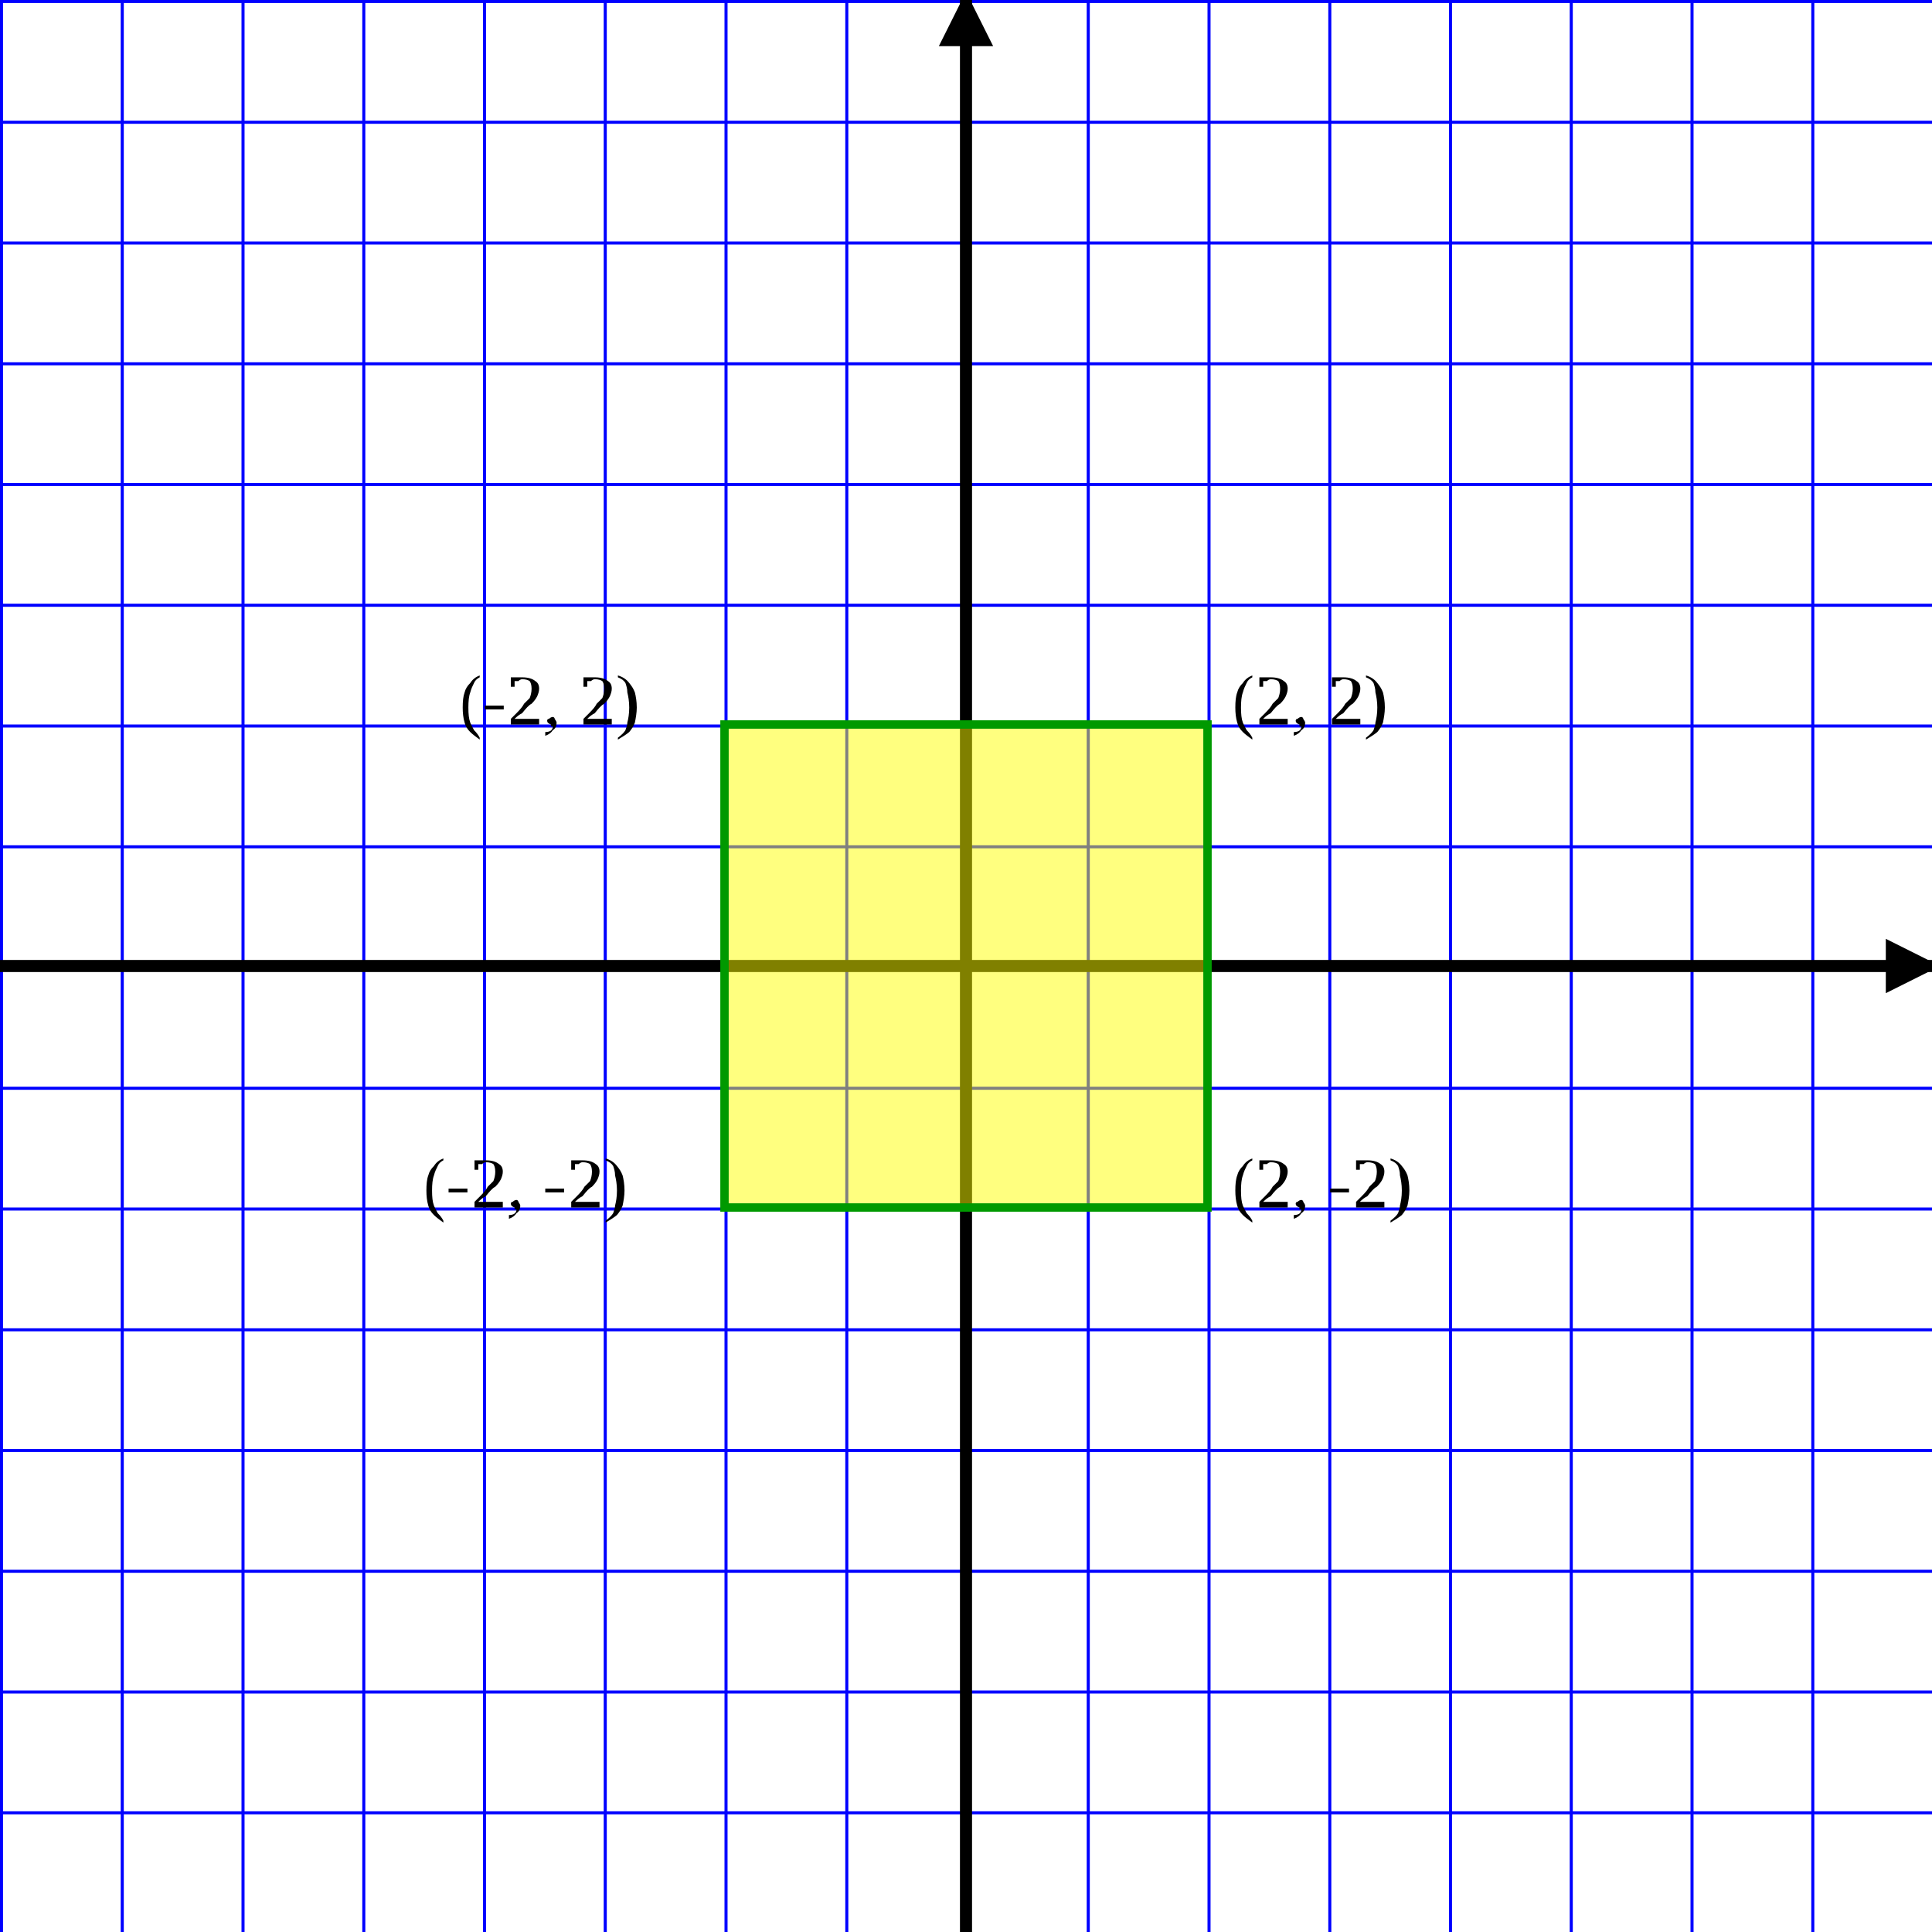
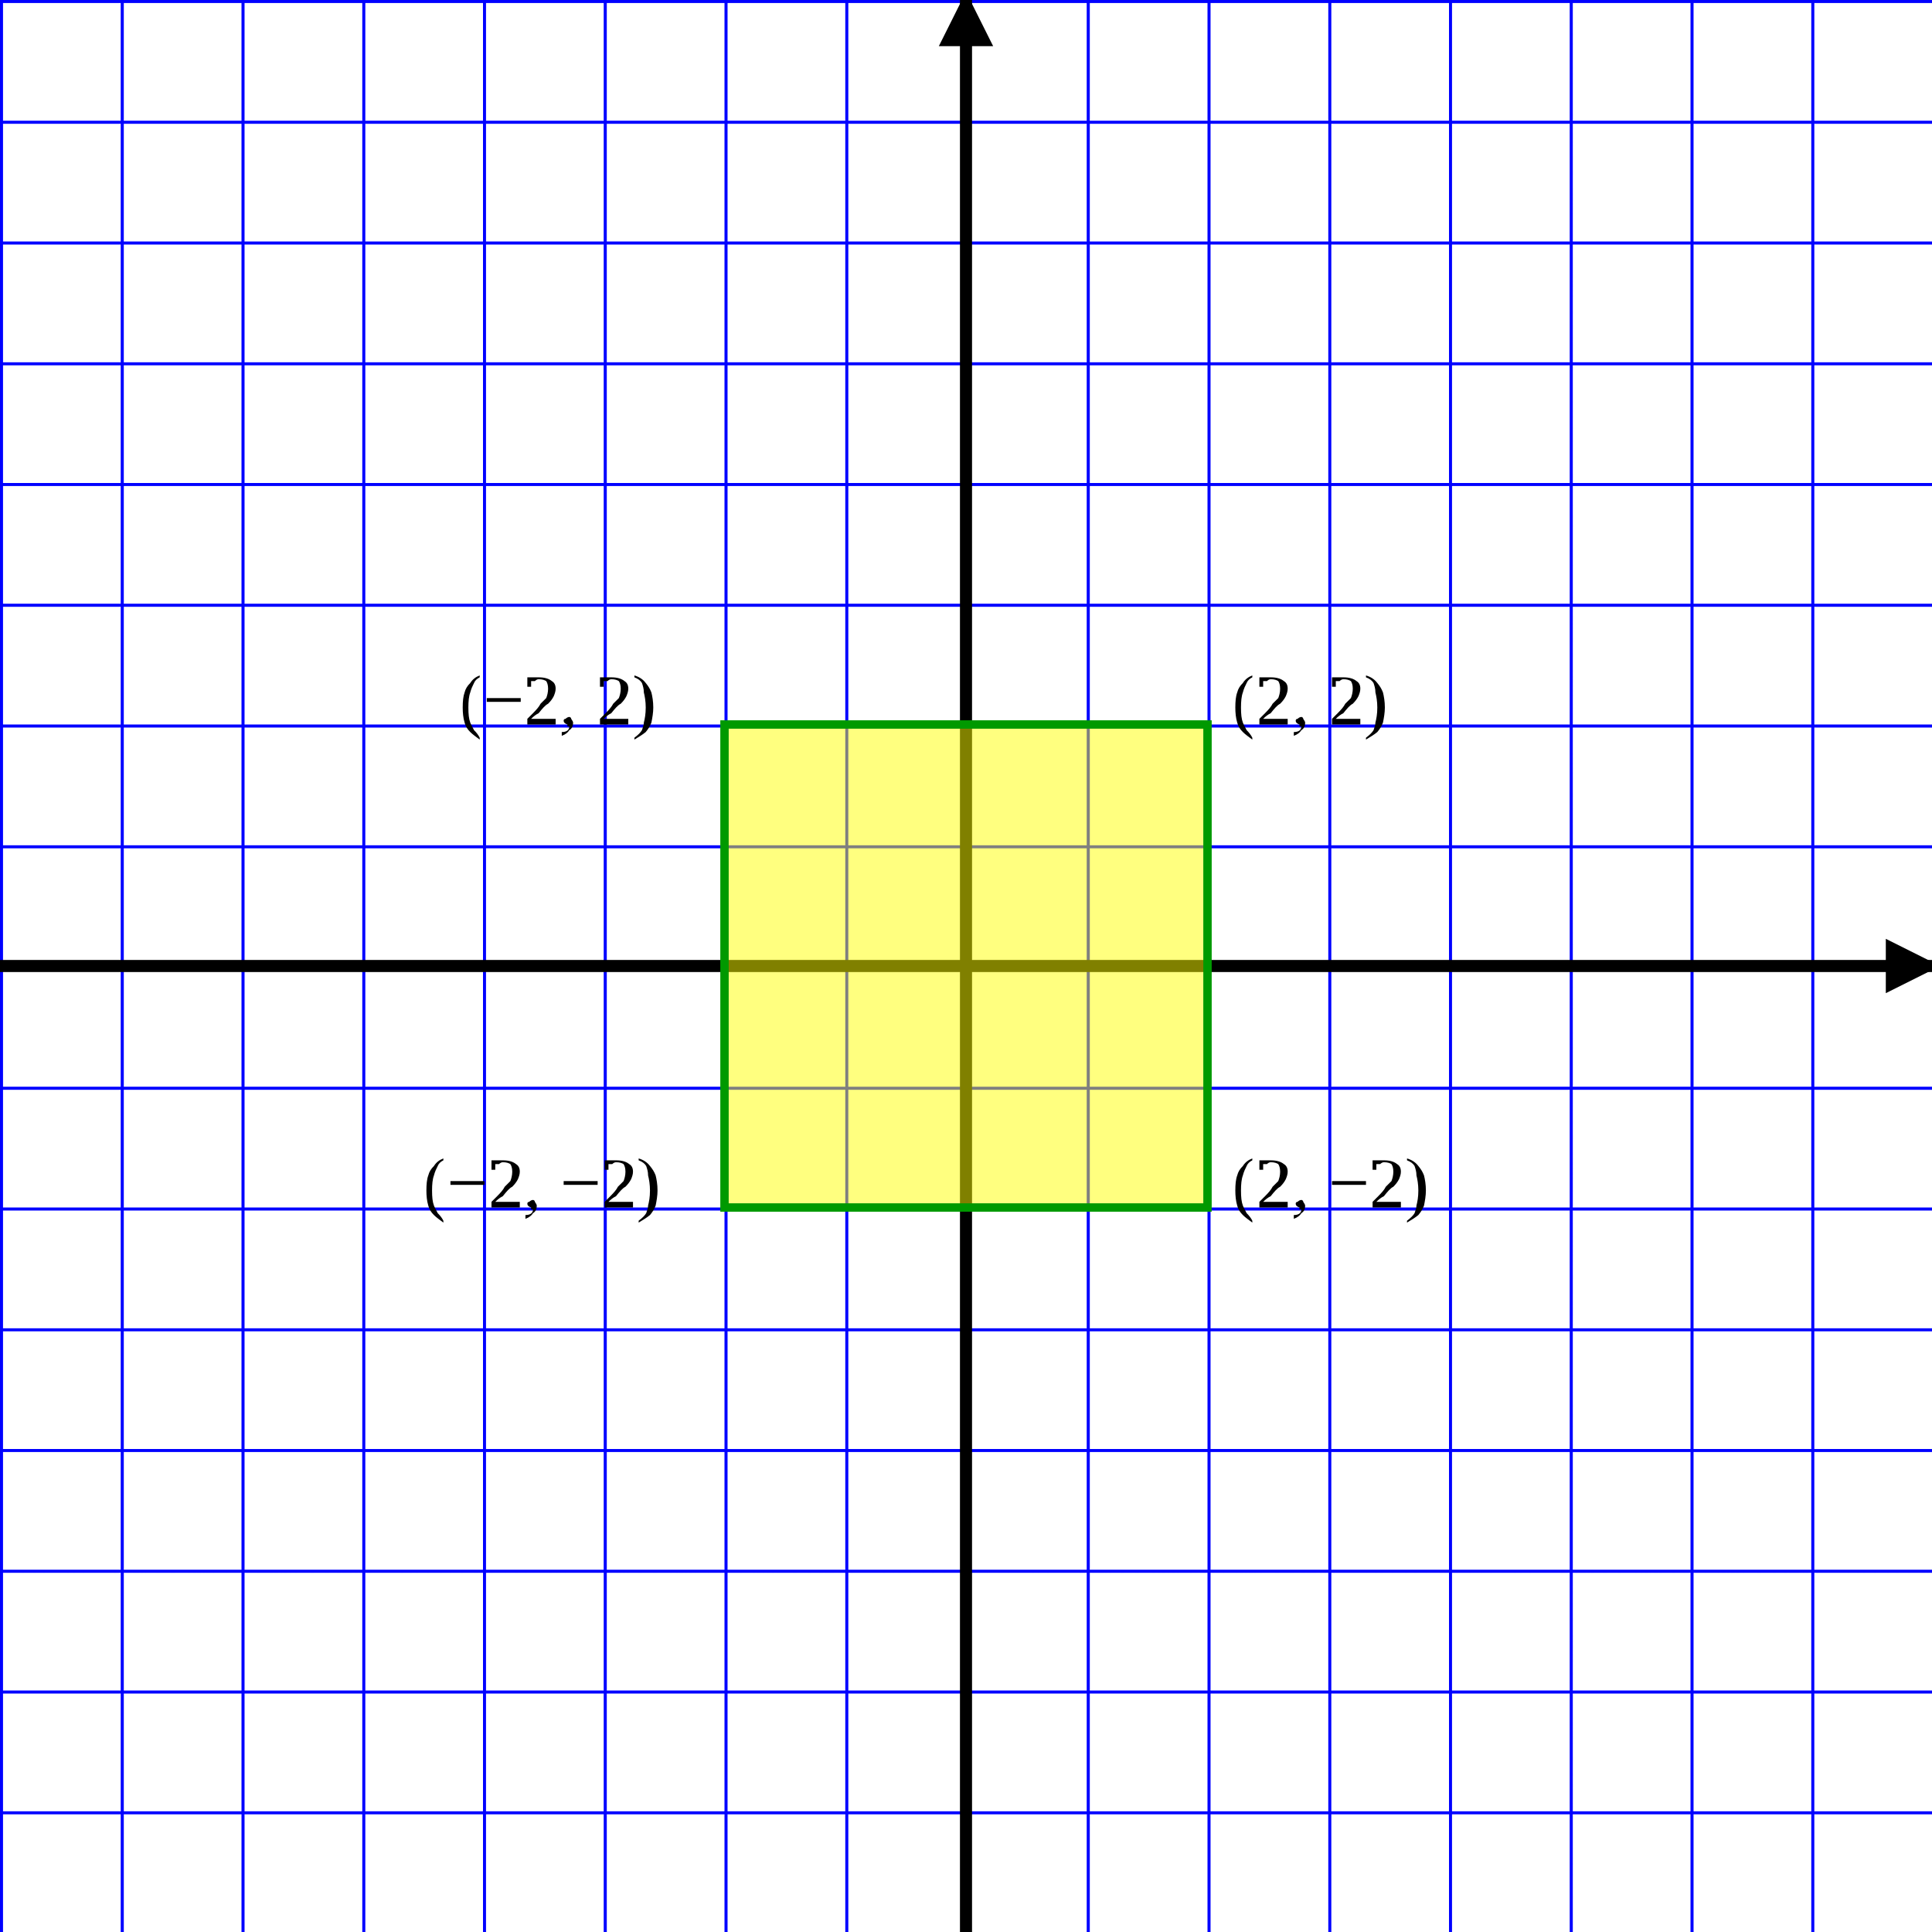
<svg xmlns="http://www.w3.org/2000/svg" width="6in" height="6in" viewBox="0 0 16 16" style="background-color: Cornsilk">"
-   <defs>
+     <defs>
    <pattern id="grid" width="1" height="1" patternUnits="userSpaceOnUse">
      <path d="M 1 0 L 0 0 0 1" fill="none" stroke="blue" stroke-width="0.05" />
    </pattern>
    <marker id="arrow" viewBox="0 0 10 10" refX="8.5" refY="5" markerUnits="strokeWidth" markerWidth="6" markerHeight="4.5" orient="auto">
      <path d="M 0 0 L 10 5 L 0 10 z" />
    </marker>
  </defs>
-   <rect width="100%" height="100%" fill="url(#grid)" />
-   <g transform="translate(8, 8) scale(1, -1)">
-     <line x1="-8" y1="0" x2="8" y2="0" marker-end="url(#arrow)" stroke="black" stroke-width="0.1" />
-     <line x1="0" y1="-8" x2="0" y2="8" marker-end="url(#arrow)" stroke="black" stroke-width="0.1" />
-     <rect x="-2" y="-2" width="4" height="4" stroke-width="2.5" vector-effect="non-scaling-stroke" stroke="#009900" fill="yellow" style="fill-opacity: 0.5;">
-       <animateTransform id="AtoB" attributeName="transform" type="scale" from="1, 1" to="2, 0.5" begin="accessKey(1)" dur="1s" fill="freeze" />
-       <animateTransform id="BtoA" attributeName="transform" type="scale" to="1, 1" begin="accessKey(r)" dur="0.25s" fill="freeze" />
-     </rect>
-     <text x="2.2" y="-2" transform="scale(1, -1)" font-size="0.6">(2, 2)
-       <set attributeType="CSS" attributeName="visibility" to="hidden" begin="AtoB.begin" />
-       <set attributeType="CSS" attributeName="visibility" to="visible" begin="BtoA.end" />
-     </text>
-     <text x="-4.2" y="-2" transform="scale(1, -1)" font-size="0.6">(-2, 2)
-       <set attributeType="CSS" attributeName="visibility" to="hidden" begin="AtoB.begin" />
-       <set attributeType="CSS" attributeName="visibility" to="visible" begin="BtoA.end" />
-     </text>
-     <text x="-4.5" y="2" transform="scale(1, -1)" font-size="0.6">(-2, -2)
-       <set attributeType="CSS" attributeName="visibility" to="hidden" begin="AtoB.begin" />
-       <set attributeType="CSS" attributeName="visibility" to="visible" begin="BtoA.end" />
-     </text>
-     <text x="2.2" y="2" transform="scale(1, -1)" font-size="0.6">(2, -2)
-       <set attributeType="CSS" attributeName="visibility" to="hidden" begin="AtoB.begin" />
-       <set attributeType="CSS" attributeName="visibility" to="visible" begin="BtoA.end" />
-     </text>
-     <text x="4.2" y="-1" transform="scale(1, -1)" font-size="0.6" visibility="hidden">(4, 4)
-       <set attributeType="CSS" attributeName="visibility" to="visible" begin="AtoB.end" />
-       <set attributeType="CSS" attributeName="visibility" to="hidden" begin="BtoA.begin" />
-     </text>
-     <text x="-6.4" y="-1" transform="scale(1, -1)" font-size="0.6" visibility="hidden">(-4, 4)
-       <set attributeType="CSS" attributeName="visibility" to="visible" begin="AtoB.end" />
-       <set attributeType="CSS" attributeName="visibility" to="hidden" begin="BtoA.begin" />
-     </text>
-     <text x="-6.6" y="1" transform="scale(1, -1)" font-size="0.6" visibility="hidden">(-4, -4)
-       <set attributeType="CSS" attributeName="visibility" to="visible" begin="AtoB.end" />
-       <set attributeType="CSS" attributeName="visibility" to="hidden" begin="BtoA.begin" />
-     </text>
-     <text x="4.2" y="1" transform="scale(1, -1)" font-size="0.6" visibility="hidden">(4, -4)
-       <set attributeType="CSS" attributeName="visibility" to="visible" begin="AtoB.end" />
-       <set attributeType="CSS" attributeName="visibility" to="hidden" begin="BtoA.begin" />
-     </text>
+   <g>
+     <rect width="100%" height="100%" fill="url(#grid)" />
+     <g transform="translate(8, 8) scale(1, -1)">
+       <line x1="-8" y1="0" x2="8" y2="0" marker-end="url(#arrow)" stroke="black" stroke-width="0.1" />
+       <line x1="0" y1="-8" x2="0" y2="8" marker-end="url(#arrow)" stroke="black" stroke-width="0.1" />
+       <rect x="-2" y="-2" width="4" height="4" stroke-width="2.5" vector-effect="non-scaling-stroke" stroke="#009900" fill="yellow" style="fill-opacity: 0.5;">
+         <animateTransform id="AtoB" attributeName="transform" type="scale" from="1, 1" to="2, 0.5" begin="accessKey(1)" dur="1s" fill="freeze" />
+         <animateTransform id="BtoA" attributeName="transform" type="scale" to="1, 1" begin="accessKey(r)" dur="0.25s" fill="freeze" />
+       </rect>
+       <text x="2.2" y="-2" transform="scale(1, -1)" font-size="0.6">(2, 2)
+                 <set attributeType="CSS" attributeName="visibility" to="hidden" begin="AtoB.begin" fill="freeze" dur="0.1s" />
+         <set attributeType="CSS" attributeName="visibility" to="visible" begin="BtoA.end" fill="freeze" dur="0.1s" />
+       </text>
+       <text x="-4.2" y="-2" transform="scale(1, -1)" font-size="0.6">(−2, 2)
+                 <set attributeType="CSS" attributeName="visibility" to="hidden" begin="AtoB.begin" fill="freeze" dur="0.1s" />
+         <set attributeType="CSS" attributeName="visibility" to="visible" begin="BtoA.end" fill="freeze" dur="0.1s" />
+       </text>
+       <text x="-4.5" y="2" transform="scale(1, -1)" font-size="0.6">(−2, −2)
+                 <set attributeType="CSS" attributeName="visibility" to="hidden" begin="AtoB.begin" fill="freeze" dur="0.1s" />
+         <set attributeType="CSS" attributeName="visibility" to="visible" begin="BtoA.end" fill="freeze" dur="0.1s" />
+       </text>
+       <text x="2.2" y="2" transform="scale(1, -1)" font-size="0.6">(2, −2)
+                 <set attributeType="CSS" attributeName="visibility" to="hidden" begin="AtoB.begin" fill="freeze" dur="0.1s" />
+         <set attributeType="CSS" attributeName="visibility" to="visible" begin="BtoA.end" fill="freeze" dur="0.1s" />
+       </text>
+       <text x="4.2" y="-1" transform="scale(1, -1)" font-size="0.6" visibility="hidden">(4, 1)
+                 <set attributeType="CSS" attributeName="visibility" to="visible" begin="AtoB.end" fill="freeze" dur="0.1s" />
+         <set attributeType="CSS" attributeName="visibility" to="hidden" begin="BtoA.begin" fill="freeze" dur="0.1s" />
+       </text>
+       <text x="-6.4" y="-1" transform="scale(1, -1)" font-size="0.6" visibility="hidden">(−4, 1)
+                 <set attributeType="CSS" attributeName="visibility" to="visible" begin="AtoB.end" fill="freeze" dur="0.1s" />
+         <set attributeType="CSS" attributeName="visibility" to="hidden" begin="BtoA.begin" fill="freeze" dur="0.1s" />
+       </text>
+       <text x="-6.6" y="1" transform="scale(1, -1)" font-size="0.6" visibility="hidden">(−4, −1)
+                 <set attributeType="CSS" attributeName="visibility" to="visible" begin="AtoB.end" fill="freeze" dur="0.1s" />
+         <set attributeType="CSS" attributeName="visibility" to="hidden" begin="BtoA.begin" fill="freeze" dur="0.1s" />
+       </text>
+       <text x="4.2" y="1" transform="scale(1, -1)" font-size="0.6" visibility="hidden">(4, −1)
+                 <set attributeType="CSS" attributeName="visibility" to="visible" begin="AtoB.end" fill="freeze" dur="0.1s" />
+         <set attributeType="CSS" attributeName="visibility" to="hidden" begin="BtoA.begin" fill="freeze" dur="0.1s" />
+       </text>
+     </g>
  </g>
</svg>
